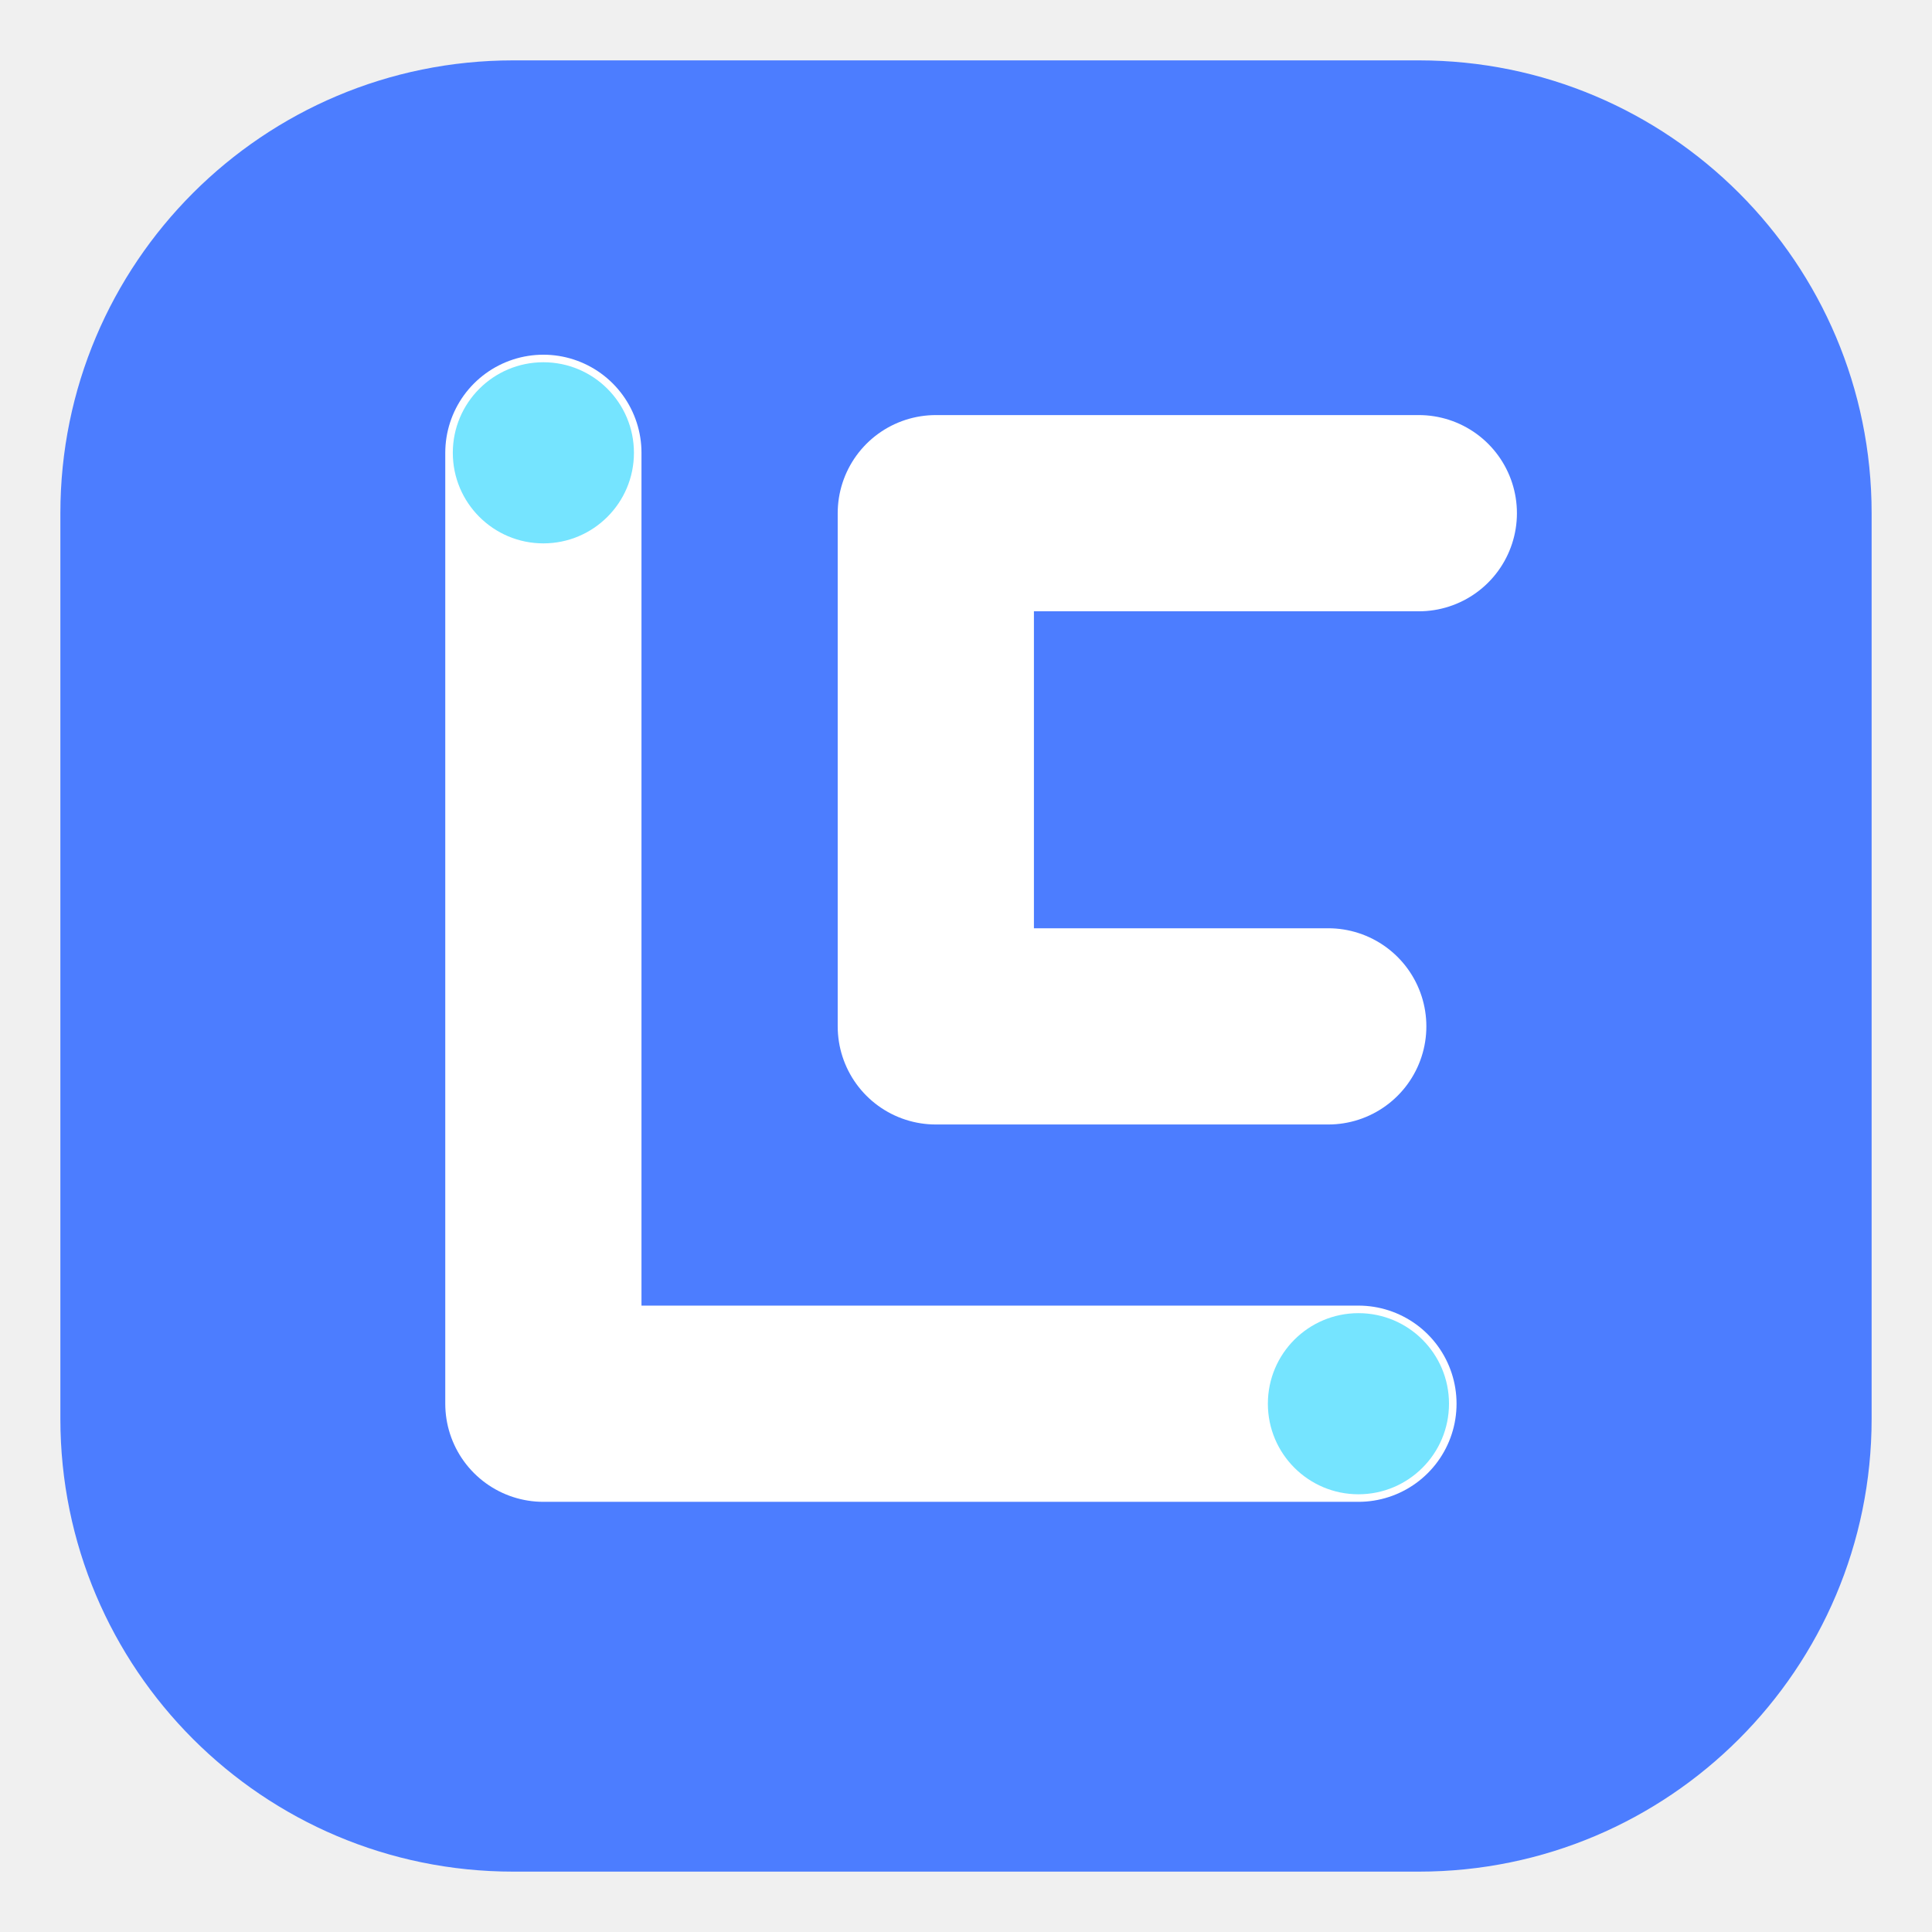
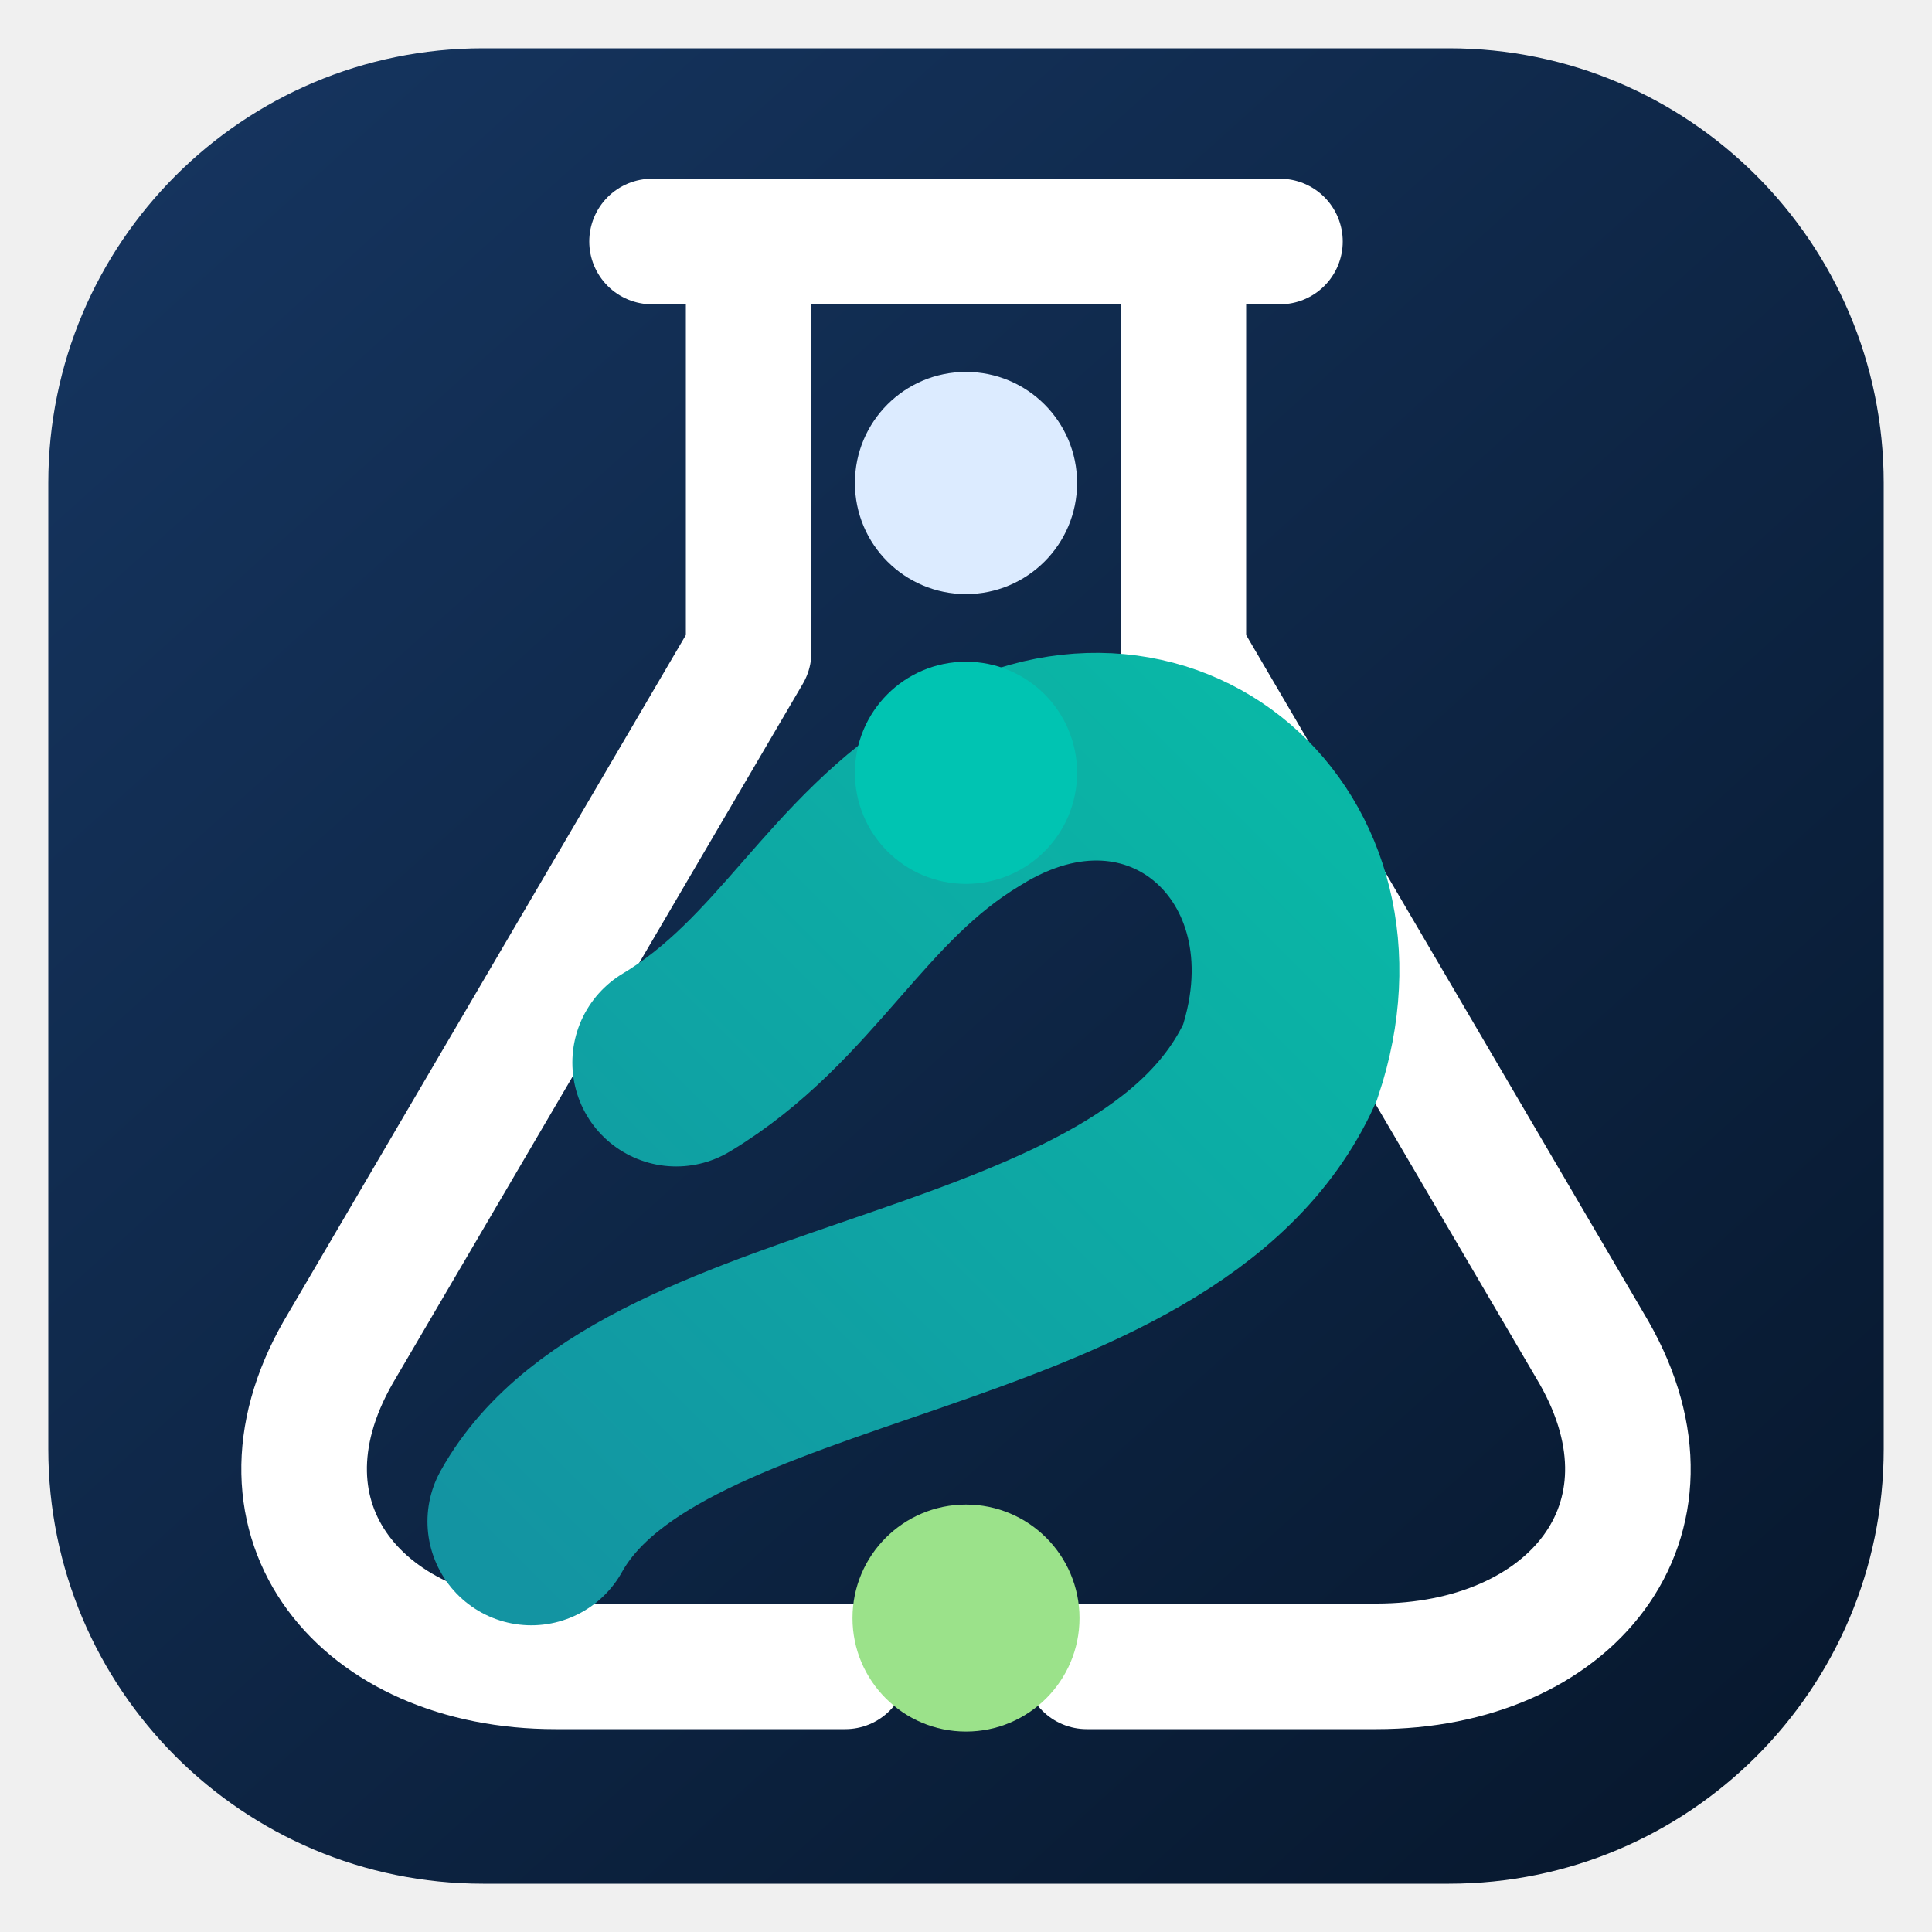
- <svg xmlns="http://www.w3.org/2000/svg" viewBox="0 0 64 64">
+ <svg xmlns="http://www.w3.org/2000/svg" viewBox="0 0 80 80" role="img" aria-label="LabFlow">
  <defs>
-     <linearGradient id="f-bg" x1="7" y1="5" x2="57" y2="59">
-       <stop stop-color="#4C7DFF" />
-       <stop offset="1" stop-color="#1746C4" />
+     <linearGradient id="fav-bg" x1="8" y1="5" x2="72" y2="76" gradientUnits="userSpaceOnUse">
+       <stop stop-color="#15345E" />
+       <stop offset="1" stop-color="#07182E" />
+     </linearGradient>
+     <linearGradient id="fav-flow" x1="19" y1="63" x2="54" y2="28" gradientUnits="userSpaceOnUse">
+       <stop stop-color="#1394A2" />
+       <stop offset="1" stop-color="#09B9A6" />
    </linearGradient>
  </defs>
-   <rect x="2" y="2" width="60" height="60" rx="15" fill="url(#f-bg)" />
-   <path d="M18 15v31.5h27M31 17h16M31 17v17h13" fill="none" stroke="#FFF" stroke-width="6.5" stroke-linecap="round" stroke-linejoin="round" />
-   <circle cx="18" cy="15" r="3" fill="#75E4FF" />
-   <circle cx="45" cy="46.5" r="3" fill="#75E4FF" />
+   <rect x="2" y="2" width="76" height="76" rx="18" fill="url(#fav-bg)" />
+   <path d="M27 10h26M31 10v17L14 56c-4 7 1 13 9 13h12M49 10v17l17 29c4 7-1 13-9 13H45" fill="none" stroke="#FFFFFF" stroke-width="5.2" stroke-linecap="round" stroke-linejoin="round" />
+   <path d="M22 63c5-9 26-8 31-19 3-9-5-16-13-11-5 3-7 8-12 11" fill="none" stroke="url(#fav-flow)" stroke-width="8.6" stroke-linecap="round" />
+   <circle cx="40" cy="20" r="4.6" fill="#DCEBFF" />
+   <circle cx="40" cy="32" r="4.6" fill="#00C4B2" />
+   <circle cx="40" cy="67" r="4.7" fill="#9BE28A" />
</svg>
